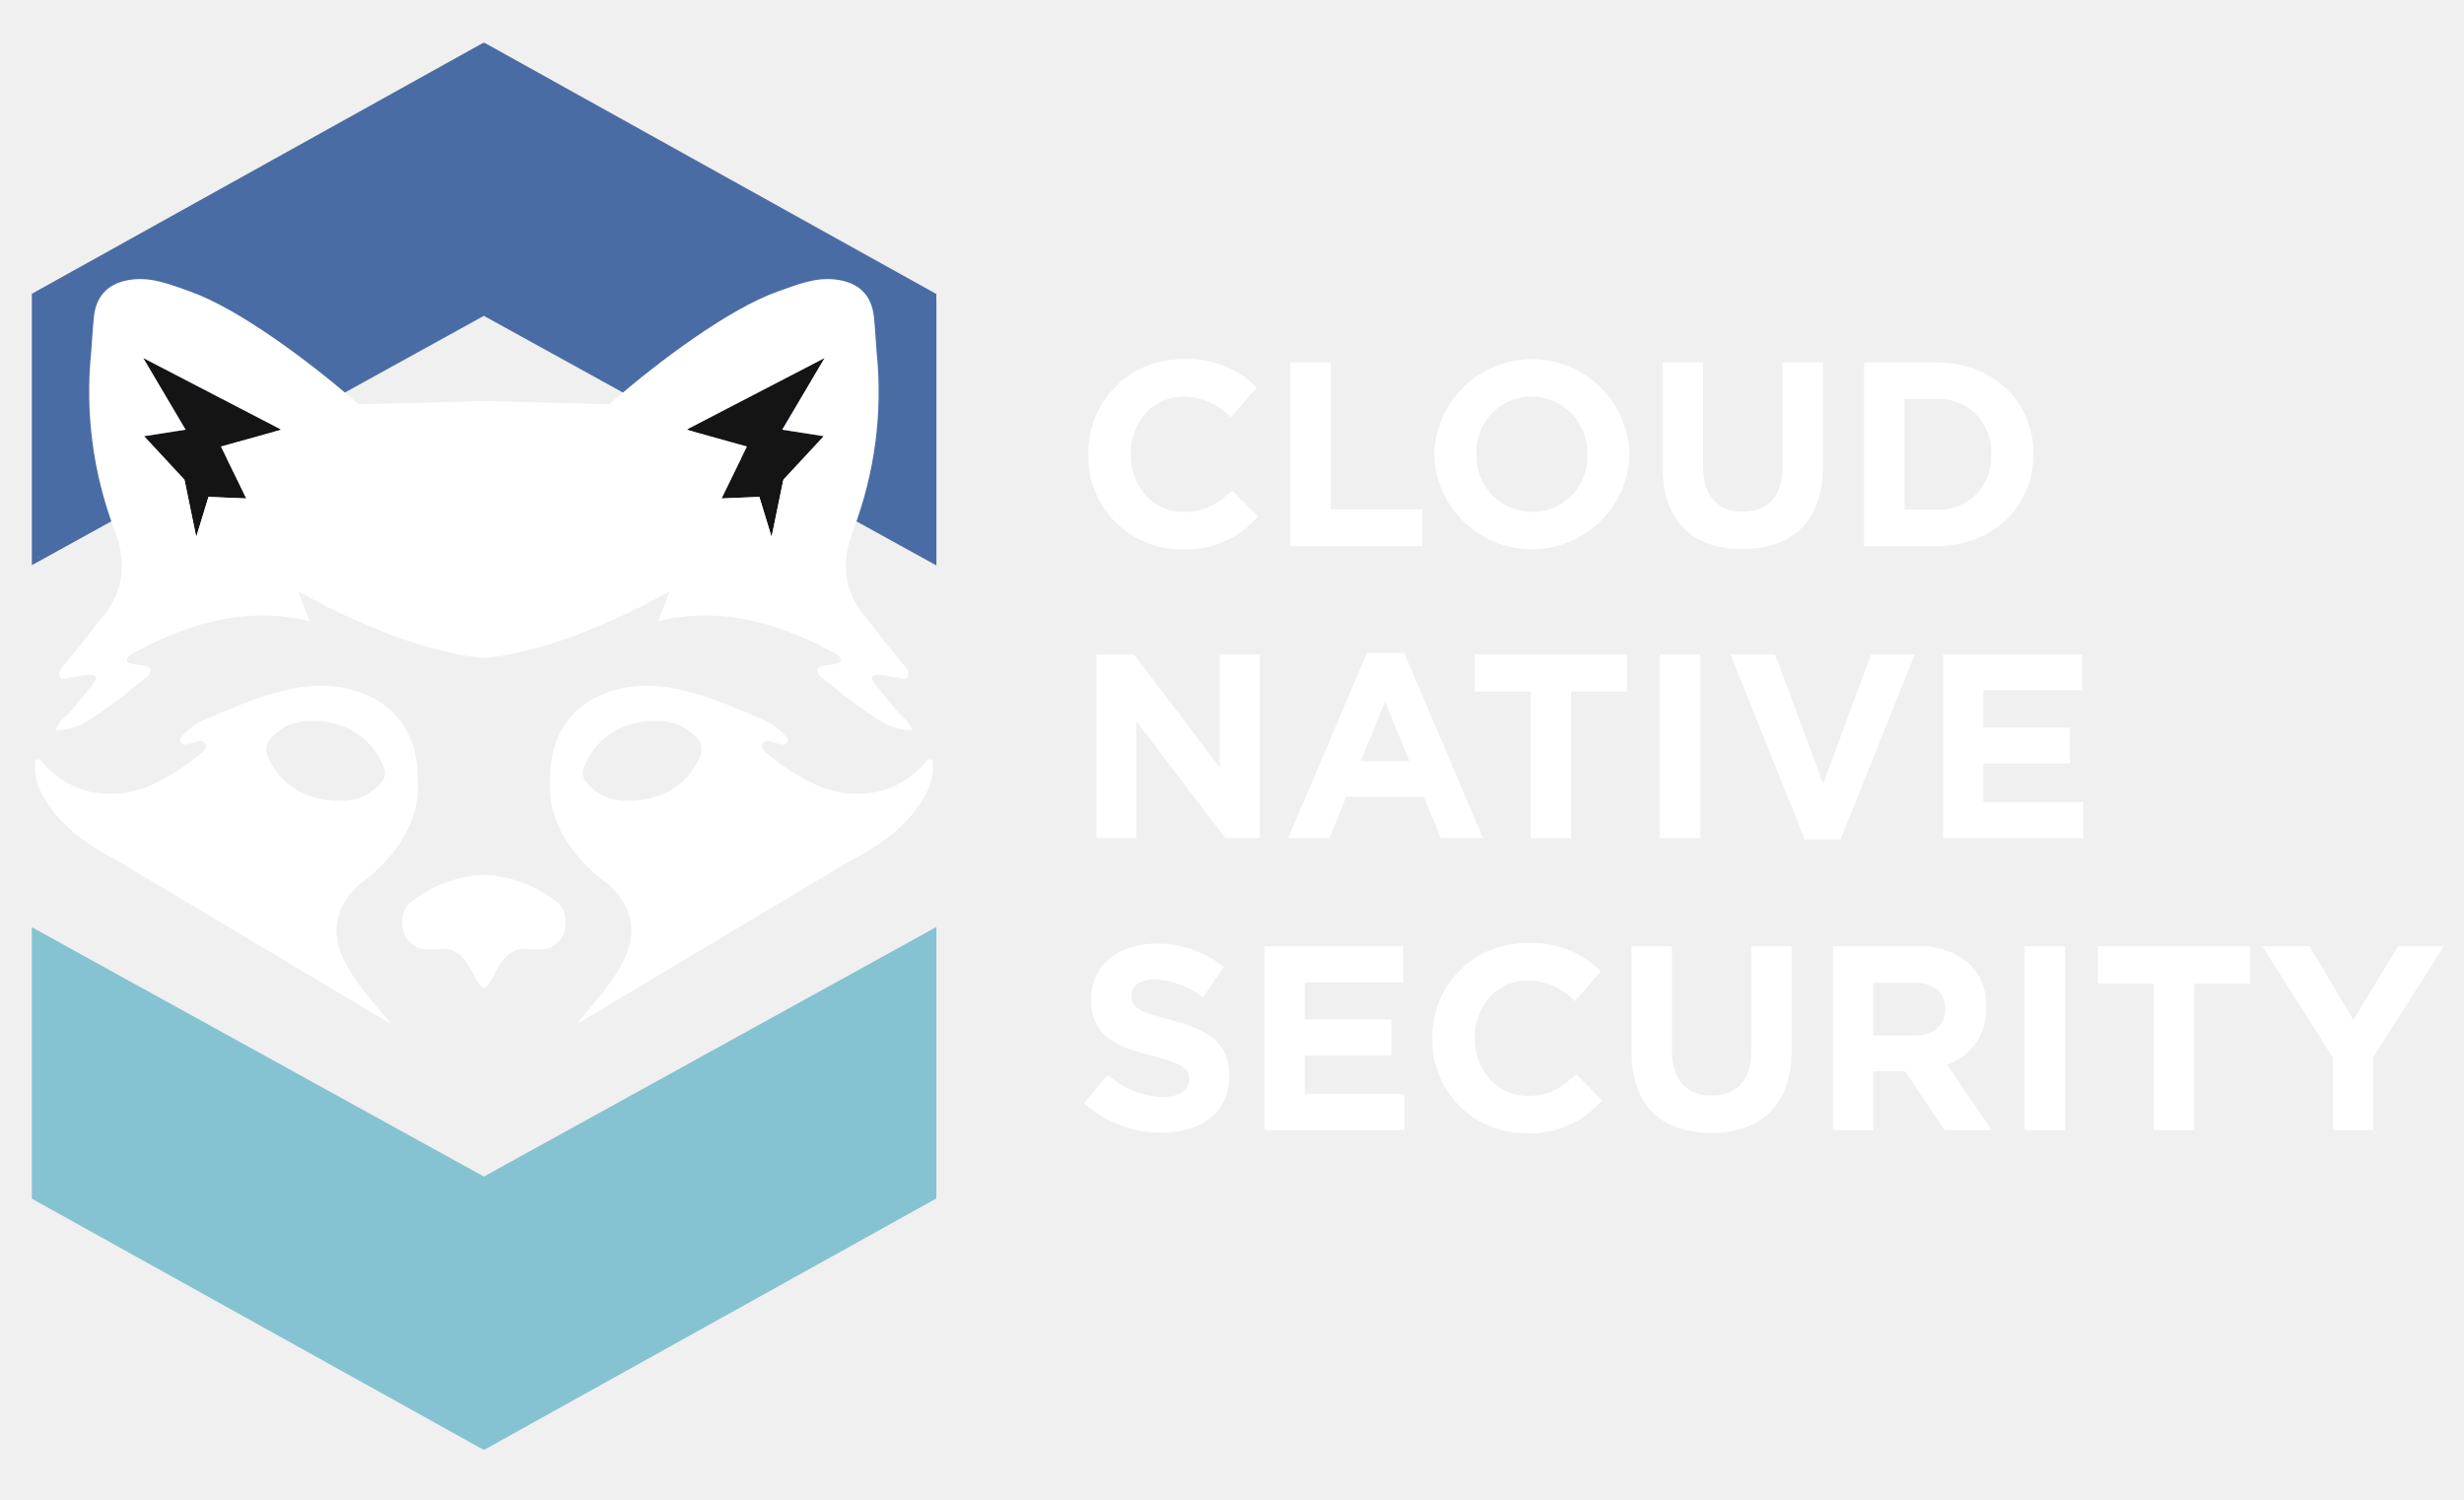
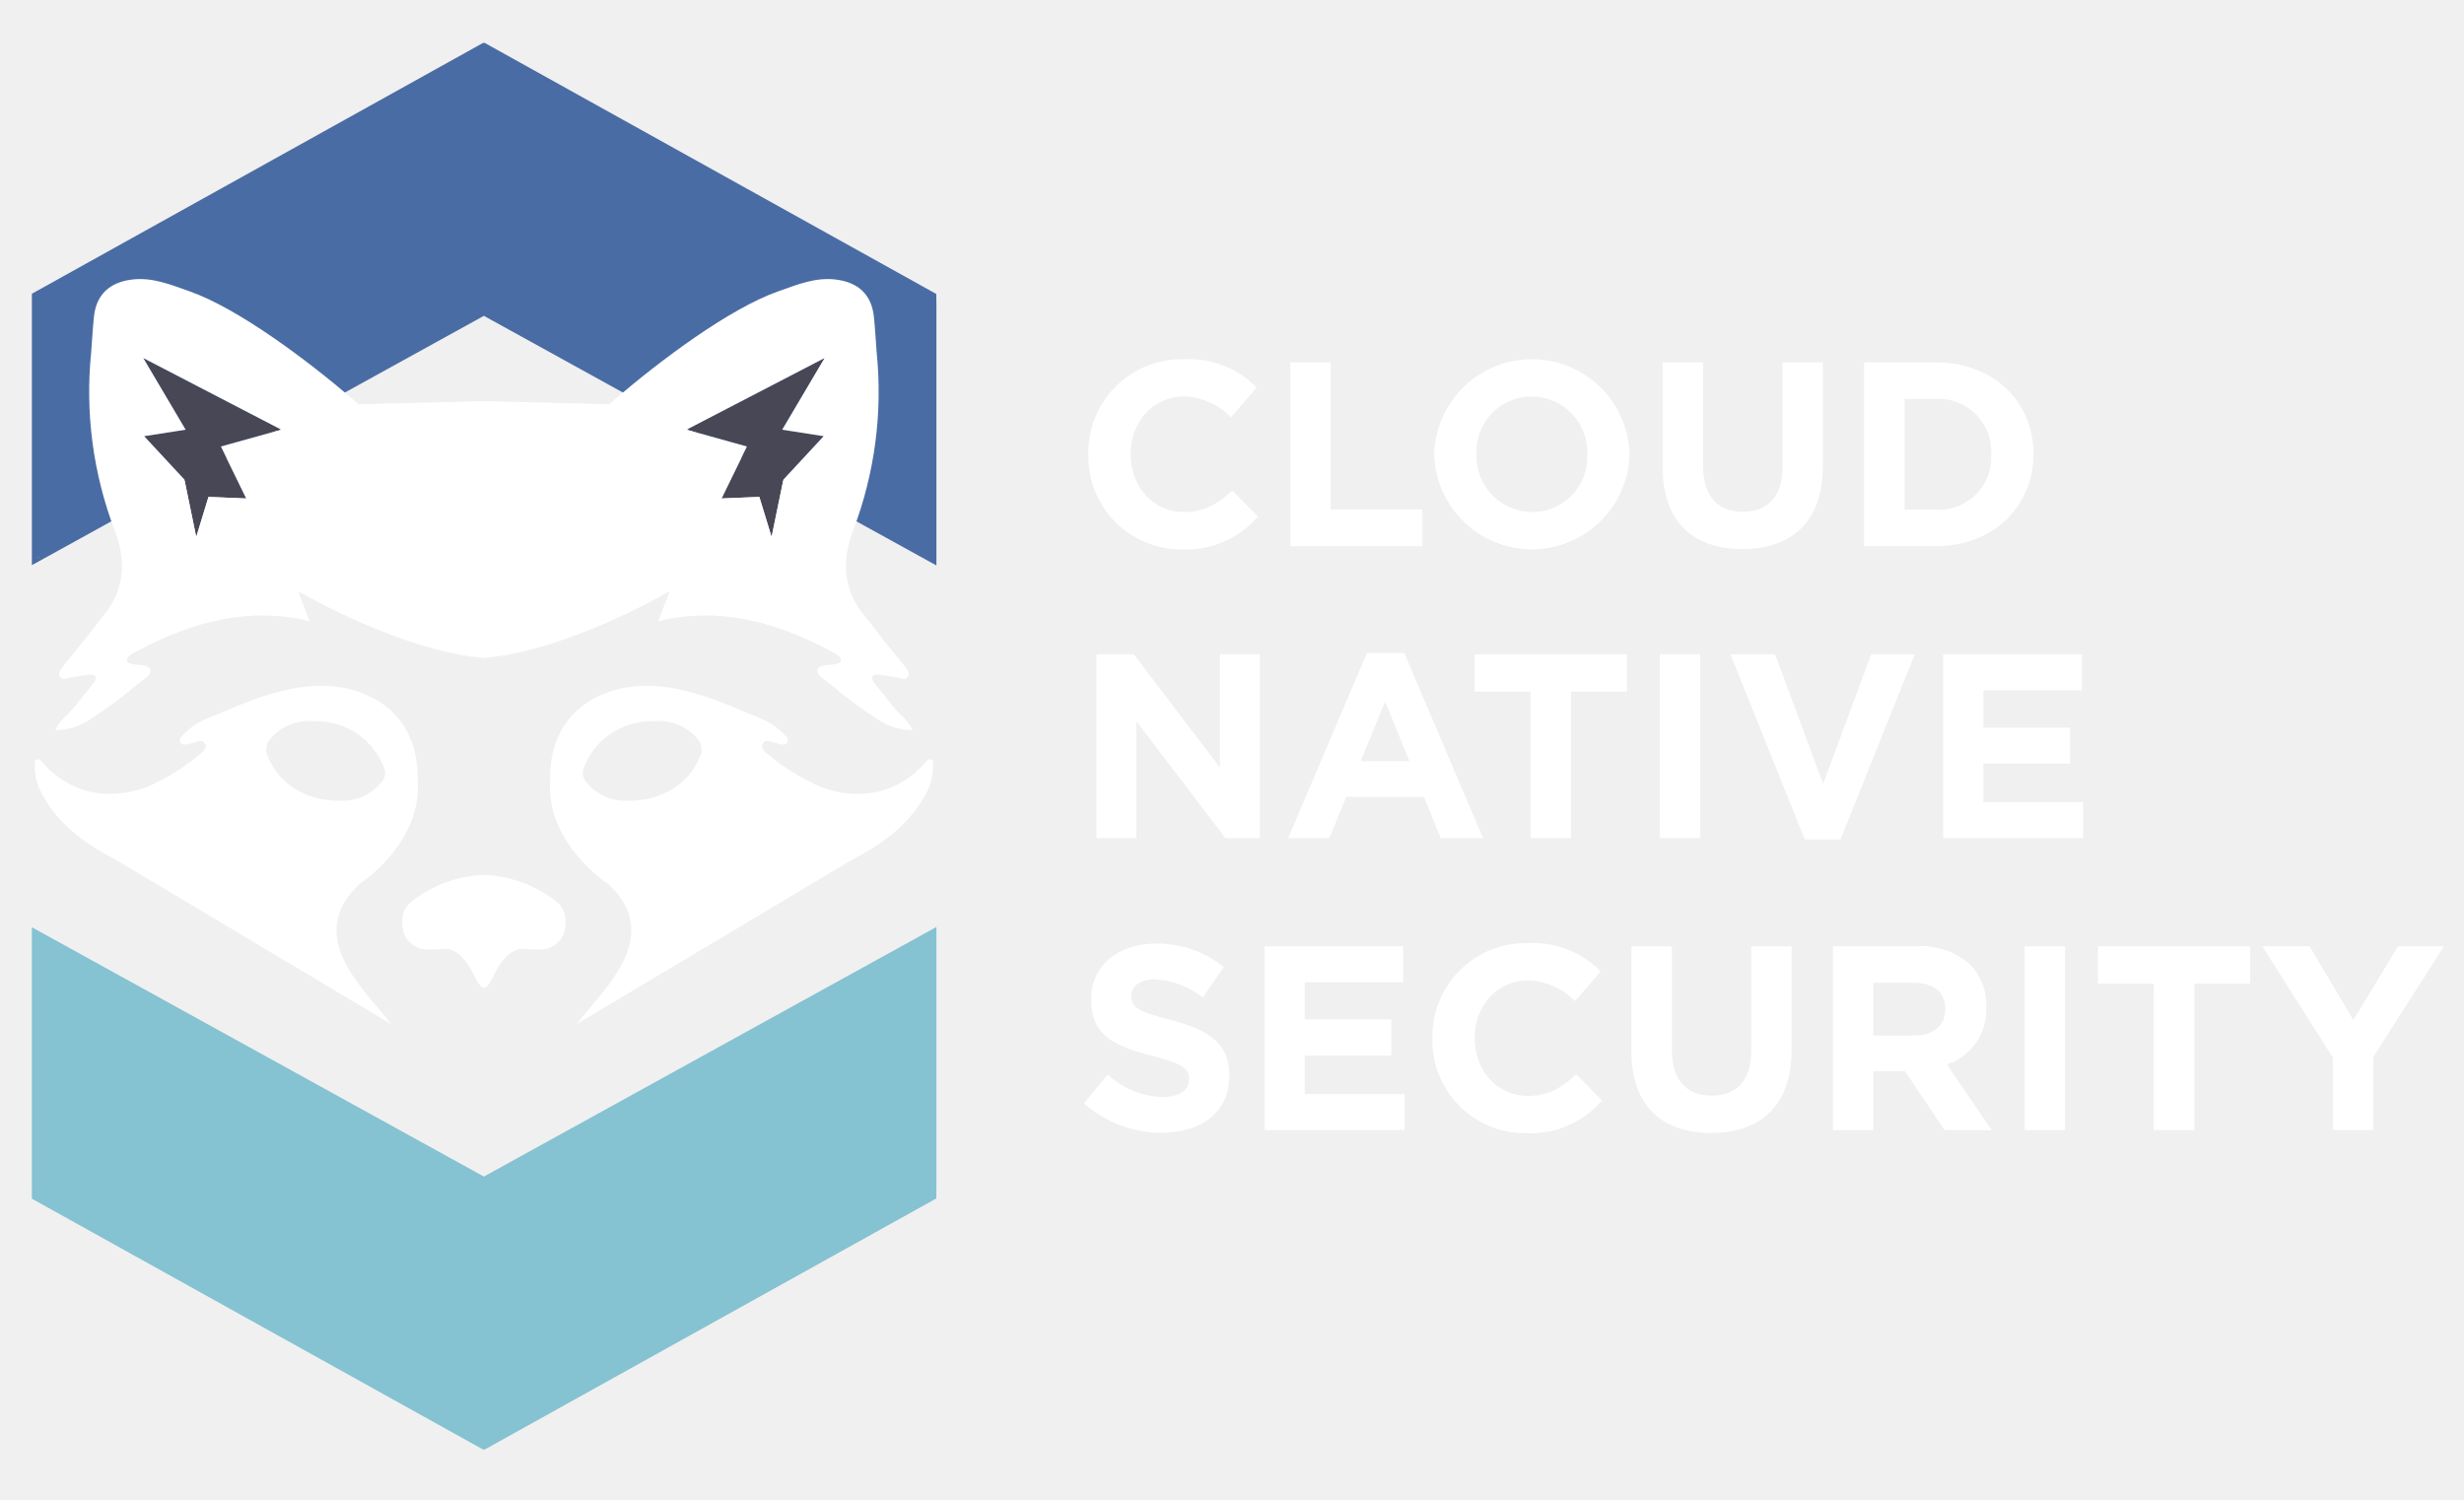
<svg xmlns="http://www.w3.org/2000/svg" xmlns:ns1="http://vectornator.io" height="100%" style="fill-rule:nonzero;clip-rule:evenodd;stroke-linecap:round;stroke-linejoin:round;" xml:space="preserve" width="100%" version="1.1" viewBox="0 0 292.5 178">
  <defs />
  <g id="Untitled" ns1:layerName="Untitled">
    <path d="M3.783+67.094L3.783+108.461L57.441+138.059L111.162+108.426L111.162+67.129L57.441+37.496L3.783+67.094Z" opacity="1" fill="none" />
-     <path d="M57.441+37.496L111.162+67.129L111.162+36.295L111.147+34.899L57.545+5.097L57.337+5.097L3.783+34.872L3.783+67.094L57.441+37.496Z" opacity="1" fill="#4a6ca4" />
-     <path d="M57.441+139.678L3.783+110.08L3.783+142.302L57.337+172.077L57.545+172.077L111.147+142.276L111.162+140.879L111.162+110.045L57.441+139.678ZM4.492+66.124L4.492+66.221L4.652+66.126L4.492+66.124Z" opacity="1" fill="#85c2d2" />
-     <path d="M85.245+59.177L89.736+58.989L91.19+63.744L89.736+58.989L85.245+59.177Z" opacity="1" fill="#444445" />
-     <path d="M17.11+51.782L21.894+56.935L23.296+63.744L24.75+58.989L29.241+59.177L26.228+53.008L33.399+51.011L17.006+42.504L22.034+51.011L17.11+51.782ZM85.65+59.177L90.141+58.989L91.595+63.744L92.996+56.935L97.78+51.782L92.856+51.011L97.884+42.504L81.492+51.011L88.663+53.008L85.65+59.177Z" opacity="1" fill="#141414" />
-     <path d="M42.722+104.919C42.722+104.919+50.058+100.172+49.592+92.728C49.548+92.016+50.093+85.202+43.24+82.379C36.213+79.483+28.287+83.906+24.464+85.342C23.403+85.787+22.454+86.459+21.682+87.311C21.452+87.547+21.195+87.812+21.427+88.169C21.61+88.452+21.936+88.397+22.211+88.36C22.492+88.322+22.761+88.203+23.041+88.147C23.485+88.06+24.018+87.709+24.332+88.258C24.621+88.761+24.184+89.141+23.838+89.453C22.246+90.808+20.491+91.959+18.615+92.878C16.14+94.185+13.281+94.57+10.548+93.965C8.418+93.415+6.508+92.225+5.076+90.555C4.888+90.368+4.728+90.038+4.388+90.165C4.051+90.29+4.148+90.635+4.14+90.898C4.114+92.026+4.383+93.142+4.921+94.135C6.882+97.897+10.194+100.24+13.875+102.144L46.44+121.582C43.519+117.698+35.858+111.189+42.722+104.919ZM31.82+89.896C31.485+89.244+31.54+88.46+31.965+87.862C33.211+86.275+35.176+85.429+37.184+85.615C38.011+85.586+38.838+85.676+39.64+85.88C42.398+86.551+44.639+88.555+45.613+91.221C45.811+91.764+45.702+92.372+45.327+92.813C44.086+94.359+42.163+95.197+40.185+95.053C38.373+95.076+36.59+94.595+35.034+93.665C33.596+92.774+32.473+91.456+31.82+89.896ZM110.503+90.165C110.162+90.038+110.002+90.368+109.815+90.555C108.382+92.225+106.472+93.415+104.342+93.965C101.61+94.57+98.751+94.185+96.276+92.878C94.399+91.959+92.644+90.808+91.053+89.453C90.707+89.141+90.269+88.761+90.558+88.258C90.873+87.709+91.406+88.06+91.849+88.147C92.129+88.203+92.398+88.322+92.679+88.36C92.955+88.397+93.281+88.452+93.464+88.169C93.695+87.812+93.439+87.547+93.209+87.311C92.437+86.459+91.487+85.787+90.427+85.342C86.604+83.906+78.678+79.483+71.65+82.379C64.797+85.202+65.343+92.016+65.298+92.728C64.832+100.172+72.168+104.919+72.168+104.919C79.033+111.189+71.372+117.698+68.45+121.582L101.015+102.144C104.697+100.24+108.008+97.897+109.97+94.135C110.508+93.142+110.777+92.026+110.75+90.898C110.742+90.635+110.84+90.29+110.503+90.165ZM83.07+89.896C82.418+91.456+81.294+92.774+79.857+93.665C78.301+94.595+76.518+95.076+74.705+95.053C72.727+95.197+70.805+94.359+69.563+92.813C69.189+92.372+69.08+91.764+69.278+91.221C70.252+88.555+72.493+86.551+75.251+85.88C76.052+85.676+76.879+85.586+77.706+85.615C79.715+85.429+81.68+86.275+82.926+87.862C83.35+88.46+83.406+89.244+83.07+89.896Z" opacity="1" fill="#ffffff" />
-     <path d="M8.888+83.844C8.173+84.782+7.106+85.455+6.552+86.685C7.988+86.683+9.392+86.263+10.593+85.475C12.628+84.167+14.572+82.722+16.411+81.15C16.977+80.664+17.985+80.194+17.834+79.532C17.677+78.846+16.562+79.024+15.854+78.857C15.54+78.783+15.133+78.815+15.082+78.384C15.035+77.996+15.364+77.815+15.653+77.653C20.874+74.717+28.472+71.667+36.761+73.755L35.385+70.175C35.385+70.175+45.691+76.253+55.206+77.828C55.959+77.953+56.708+78.052+57.445+78.115C58.183+78.052+58.932+77.953+59.685+77.828C69.199+76.253+79.505+70.175+79.505+70.175L78.129+73.755C86.419+71.667+94.017+74.717+99.237+77.653C99.526+77.815+99.855+77.996+99.809+78.384C99.757+78.815+99.35+78.783+99.036+78.857C98.329+79.024+97.213+78.846+97.056+79.532C96.905+80.194+97.913+80.664+98.479+81.15C100.319+82.722+102.263+84.167+104.298+85.475C105.499+86.263+106.903+86.683+108.339+86.685C107.785+85.455+106.718+84.782+106.003+83.844C105.29+82.909+104.498+82.031+103.788+81.094C103.268+80.407+103.542+80.027+104.375+80.104C105.134+80.174+105.884+80.343+106.638+80.471C107.045+80.54+107.527+80.815+107.792+80.311C108.011+79.894+107.732+79.498+107.464+79.165C106.636+78.137+105.784+77.127+104.961+76.095C104.167+75.1+103.425+74.066+102.614+73.085C100.018+69.946+99.915+66.41+101.304+62.891C103.85+56.176+104.796+48.96+104.067+41.816C103.954+40.42+103.889+39.019+103.744+37.625C103.472+35.004+101.918+33.52+99.227+33.188C96.789+32.887+94.633+33.799+92.423+34.571C86.539+36.627+78.208+42.94+73.206+47.227C72.9+47.489+72.602+47.746+72.322+47.992L57.445+47.621L42.569+47.992C42.288+47.746+41.991+47.489+41.684+47.227C36.682+42.94+28.351+36.627+22.467+34.571C20.258+33.799+18.102+32.887+15.664+33.188C12.972+33.52+11.419+35.004+11.147+37.625C11.002+39.019+10.937+40.42+10.824+41.816C10.095+48.96+11.041+56.176+13.586+62.891C14.976+66.41+14.872+69.945+12.277+73.085C11.466+74.066+10.723+75.1+9.93+76.095C9.107+77.127+8.255+78.137+7.427+79.165C7.159+79.498+6.879+79.894+7.099+80.311C7.364+80.814+7.846+80.539+8.253+80.471C9.007+80.343+9.756+80.174+10.516+80.104C11.349+80.027+11.623+80.406+11.102+81.094C10.392+82.031+9.601+82.909+8.888+83.844ZM97.885+42.505L92.856+51.011L97.78+51.782L92.996+56.935L91.595+63.745L90.14+58.99L85.649+59.177L88.662+53.008L81.491+51.011L97.885+42.505ZM33.399+51.011L26.228+53.008L29.241+59.177L24.75+58.989L23.295+63.745L21.894+56.935L17.11+51.782L22.034+51.011L17.006+42.505L33.399+51.011ZM65.866+106.889C63.436+105.04+60.496+103.981+57.445+103.858C54.394+103.981+51.455+105.04+49.025+106.89C48.091+107.529+47.604+108.646+47.77+109.766C47.754+110.865+48.369+111.877+49.353+112.368C49.606+112.523+49.886+112.628+50.179+112.677C50.715+112.722+51.266+112.695+52.171+112.692L52.181+112.692C52.233+112.692+52.274+112.691+52.329+112.691C53.892+112.354+55.27+113.635+56.35+115.941C56.73+116.752+57.088+117.192+57.445+117.302C57.802+117.192+58.16+116.752+58.54+115.941C59.621+113.635+60.999+112.354+62.562+112.691C62.617+112.691+62.658+112.692+62.71+112.692L62.72+112.692C63.624+112.695+64.176+112.722+64.712+112.677C65.004+112.628+65.285+112.523+65.537+112.368C66.521+111.877+67.136+110.865+67.12+109.766C67.287+108.646+66.8+107.529+65.866+106.889Z" opacity="1" fill="#ffffff" />
-     <path d="M129.194+53.991L129.194+53.929C129.14+50.903+130.325+47.987+132.473+45.856C134.622+43.725+137.548+42.565+140.573+42.644C143.79+42.483+146.922+43.709+149.177+46.01L146.121+49.533C144.656+48.012+142.652+47.128+140.541+47.071C136.863+47.071+134.213+50.126+134.213+53.866L134.213+53.929C134.213+57.67+136.801+60.787+140.541+60.787C143.035+60.787+144.563+59.789+146.277+58.231L149.332+61.317C147.107+63.921+143.808+65.357+140.386+65.213C137.398+65.262+134.518+64.094+132.408+61.978C130.297+59.862+129.138+56.979+129.194+53.991Z" opacity="1" fill="#ffffff" />
-     <path d="M153.168+43.018L157.969+43.018L157.969+60.475L168.849+60.475L168.849+64.84L153.168+64.84L153.168+43.018Z" opacity="1" fill="#ffffff" />
-     <path d="M170.253+53.991L170.253+53.929C170.424+47.659+175.547+42.66+181.819+42.644C188.091+42.627+193.241+47.598+193.446+53.866L193.446+53.929C193.275+60.199+188.152+65.197+181.88+65.213C175.608+65.23+170.458+60.26+170.253+53.991ZM188.427+53.991L188.427+53.929C188.489+52.135+187.821+50.393+186.575+49.1C185.33+47.807+183.613+47.075+181.818+47.071C180.036+47.063+178.329+47.785+177.092+49.069C175.856+50.352+175.198+52.086+175.271+53.866L175.271+53.929C175.21+55.723+175.878+57.465+177.124+58.758C178.369+60.05+180.086+60.782+181.881+60.787C183.663+60.794+185.37+60.072+186.607+58.788C187.843+57.505+188.501+55.771+188.427+53.991Z" opacity="1" fill="#ffffff" />
-     <path d="M197.376+55.487L197.376+43.018L202.177+43.018L202.177+55.363C202.177+58.917+203.954+60.755+206.884+60.755C209.814+60.755+211.592+58.979+211.592+55.519L211.592+43.018L216.393+43.018L216.393+55.332C216.393+61.941+212.683+65.182+206.822+65.182C200.961+65.182+197.376+61.909+197.376+55.487Z" opacity="1" fill="#ffffff" />
-     <path d="M221.288+43.018L229.799+43.018C236.657+43.018+241.396+47.725+241.396+53.866L241.396+53.929C241.396+60.07+236.657+64.84+229.799+64.84L221.288+64.84L221.288+43.018ZM229.799+60.507C231.562+60.611+233.287+59.96+234.542+58.717C235.797+57.474+236.464+55.755+236.377+53.991L236.377+53.929C236.467+52.158+235.803+50.432+234.549+49.179C233.295+47.925+231.569+47.261+229.799+47.351L226.089+47.351L226.089+60.507L229.799+60.507Z" opacity="1" fill="#ffffff" />
-     <path d="M130.161+77.676L134.587+77.676L144.812+91.112L144.812+77.676L149.551+77.676L149.551+99.498L145.467+99.498L134.899+85.626L134.899+99.498L130.161+99.498L130.161+77.676Z" opacity="1" fill="#ffffff" />
-     <path d="M162.271+77.52L166.698+77.52L176.05+99.498L171.031+99.498L169.036+94.603L159.809+94.603L157.813+99.498L152.919+99.498L162.271+77.52ZM167.321+90.364L164.422+83.287L161.523+90.364L167.321+90.364Z" opacity="1" fill="#ffffff" />
-     <path d="M181.694+82.103L175.054+82.103L175.054+77.676L193.135+77.676L193.135+82.103L186.495+82.103L186.495+99.498L181.694+99.498L181.694+82.103Z" opacity="1" fill="#ffffff" />
-     <path d="M197.034+77.676L201.835+77.676L201.835+99.498L197.034+99.498L197.034+77.676Z" opacity="1" fill="#ffffff" />
-     <path d="M205.42+77.676L210.72+77.676L216.425+93.045L222.129+77.676L227.304+77.676L218.481+99.654L214.242+99.654L205.42+77.676Z" opacity="1" fill="#ffffff" />
-     <path d="M230.673+77.676L247.133+77.676L247.133+81.947L235.442+81.947L235.442+86.374L245.73+86.374L245.73+90.644L235.442+90.644L235.442+95.227L247.289+95.227L247.289+99.498L230.673+99.498L230.673+77.676Z" opacity="1" fill="#ffffff" />
-     <path d="M128.664+130.977L131.501+127.579C133.281+129.221+135.596+130.163+138.017+130.229C139.98+130.229+141.165+129.45+141.165+128.172L141.165+128.109C141.165+126.893+140.417+126.27+136.77+125.335C132.374+124.213+129.537+122.997+129.537+118.664L129.537+118.601C129.537+114.642+132.717+112.023+137.175+112.023C140.117+111.976+142.984+112.957+145.28+114.798L142.786+118.414C141.155+117.14+139.177+116.391+137.112+116.263C135.273+116.263+134.307+117.105+134.307+118.165L134.307+118.227C134.307+119.661+135.242+120.129+139.014+121.095C143.44+122.249+145.935+123.839+145.935+127.641L145.935+127.704C145.935+132.037+142.63+134.468+137.923+134.468C134.513+134.481+131.217+133.238+128.664+130.977Z" opacity="1" fill="#ffffff" />
-     <path d="M150.113+112.336L166.573+112.336L166.573+116.606L154.883+116.606L154.883+121.033L165.171+121.033L165.171+125.303L154.883+125.303L154.883+129.886L166.729+129.886L166.729+134.157L150.113+134.157L150.113+112.336Z" opacity="1" fill="#ffffff" />
-     <path d="M170.035+123.308L170.035+123.246C169.981+120.22+171.166+117.304+173.314+115.174C175.463+113.043+178.388+111.883+181.413+111.962C184.631+111.801+187.763+113.026+190.018+115.328L186.962+118.85C185.497+117.33+183.493+116.445+181.382+116.388C177.704+116.388+175.054+119.443+175.054+123.183L175.054+123.246C175.054+126.987+177.642+130.104+181.382+130.104C183.876+130.104+185.403+129.107+187.118+127.548L190.173+130.634C187.947+133.238+184.649+134.675+181.227+134.531C178.238+134.579+175.359+133.411+173.249+131.295C171.138+129.179+169.978+126.296+170.035+123.308Z" opacity="1" fill="#ffffff" />
-     <path d="M193.666+124.804L193.666+112.336L198.467+112.336L198.467+124.68C198.467+128.234+200.244+130.073+203.174+130.073C206.104+130.073+207.882+128.297+207.882+124.836L207.882+112.336L212.683+112.336L212.683+124.649C212.683+131.257+208.973+134.5+203.112+134.5C197.251+134.5+193.666+131.226+193.666+124.804Z" opacity="1" fill="#ffffff" />
-     <path d="M217.578+112.336L227.554+112.336C229.885+112.19+232.177+112.987+233.914+114.548C235.185+115.891+235.859+117.69+235.784+119.537L235.784+119.598C235.928+122.649+234.014+125.42+231.108+126.364L236.438+134.157L230.827+134.157L226.151+127.173L222.379+127.173L222.379+134.157L217.578+134.157L217.578+112.336ZM227.242+122.934C229.58+122.934+230.921+121.687+230.921+119.848L230.921+119.786C230.921+117.728+229.487+116.669+227.148+116.669L222.379+116.669L222.379+122.934L227.242+122.934Z" opacity="1" fill="#ffffff" />
-     <path d="M240.338+112.336L245.139+112.336L245.139+134.157L240.338+134.157L240.338+112.336Z" opacity="1" fill="#ffffff" />
-     <path d="M255.676+116.762L249.035+116.762L249.035+112.336L267.116+112.336L267.116+116.762L260.477+116.762L260.477+134.157L255.676+134.157L255.676+116.762Z" opacity="1" fill="#ffffff" />
-     <path d="M276.938+125.553L268.552+112.336L274.163+112.336L279.369+121.095L284.669+112.336L290.124+112.336L281.738+125.46L281.738+134.157L276.938+134.157L276.938+125.553Z" opacity="1" fill="#ffffff" />
+     <path d="M57.441+37.496L111.162+67.129L111.162+36.295L111.147+34.899L57.545+5.097L57.337+5.097L3.783+34.872L3.783+67.094L57.441+37.496Z" fill-rule="evenodd" fill="#4a6ca4" opacity="1" />
+     <path d="M57.441+139.678L3.783+110.08L3.783+142.302L57.337+172.077L57.545+172.077L111.147+142.276L111.162+140.879L111.162+110.045L57.441+139.678ZM4.492+66.124L4.492+66.221L4.652+66.126L4.492+66.124Z" fill-rule="evenodd" fill="#85c2d2" opacity="1" />
+     <path d="M85.245+59.177L89.736+58.989L91.19+63.744L89.736+58.989L85.245+59.177Z" fill-rule="evenodd" fill="#444445" opacity="1" />
+     <path d="M17.11+51.782L21.894+56.935L23.296+63.744L24.75+58.989L29.241+59.177L26.228+53.008L33.399+51.011L17.006+42.504L22.034+51.011L17.11+51.782ZM85.65+59.177L90.141+58.989L91.595+63.744L92.996+56.935L97.78+51.782L92.856+51.011L97.884+42.504L81.492+51.011L88.663+53.008L85.65+59.177Z" fill-rule="evenodd" fill="#474756" opacity="1" />
+     <path d="M42.722+104.919C42.722+104.919+50.058+100.172+49.592+92.728C49.548+92.016+50.093+85.202+43.24+82.379C36.213+79.483+28.287+83.906+24.464+85.342C23.403+85.787+22.454+86.459+21.682+87.311C21.452+87.547+21.195+87.812+21.427+88.169C21.61+88.452+21.936+88.397+22.211+88.36C22.492+88.322+22.761+88.203+23.041+88.147C23.485+88.06+24.018+87.709+24.332+88.258C24.621+88.761+24.184+89.141+23.838+89.453C22.246+90.808+20.491+91.959+18.615+92.878C16.14+94.185+13.281+94.57+10.548+93.965C8.418+93.415+6.508+92.225+5.076+90.555C4.888+90.368+4.728+90.038+4.388+90.165C4.051+90.29+4.148+90.635+4.14+90.898C4.114+92.026+4.383+93.142+4.921+94.135C6.882+97.897+10.194+100.24+13.875+102.144L46.44+121.582C43.519+117.698+35.858+111.189+42.722+104.919ZM31.82+89.896C31.485+89.244+31.54+88.46+31.965+87.862C33.211+86.275+35.176+85.429+37.184+85.615C38.011+85.586+38.838+85.676+39.64+85.88C42.398+86.551+44.639+88.555+45.613+91.221C45.811+91.764+45.702+92.372+45.327+92.813C44.086+94.359+42.163+95.197+40.185+95.053C38.373+95.076+36.59+94.595+35.034+93.665C33.596+92.774+32.473+91.456+31.82+89.896ZM110.503+90.165C110.162+90.038+110.002+90.368+109.815+90.555C108.382+92.225+106.472+93.415+104.342+93.965C101.61+94.57+98.751+94.185+96.276+92.878C94.399+91.959+92.644+90.808+91.053+89.453C90.707+89.141+90.269+88.761+90.558+88.258C90.873+87.709+91.406+88.06+91.849+88.147C92.129+88.203+92.398+88.322+92.679+88.36C92.955+88.397+93.281+88.452+93.464+88.169C93.695+87.812+93.439+87.547+93.209+87.311C92.437+86.459+91.487+85.787+90.427+85.342C86.604+83.906+78.678+79.483+71.65+82.379C64.797+85.202+65.343+92.016+65.298+92.728C64.832+100.172+72.168+104.919+72.168+104.919C79.033+111.189+71.372+117.698+68.45+121.582L101.015+102.144C104.697+100.24+108.008+97.897+109.97+94.135C110.508+93.142+110.777+92.026+110.75+90.898C110.742+90.635+110.84+90.29+110.503+90.165ZM83.07+89.896C82.418+91.456+81.294+92.774+79.857+93.665C78.301+94.595+76.518+95.076+74.705+95.053C72.727+95.197+70.805+94.359+69.563+92.813C69.189+92.372+69.08+91.764+69.278+91.221C70.252+88.555+72.493+86.551+75.251+85.88C76.052+85.676+76.879+85.586+77.706+85.615C79.715+85.429+81.68+86.275+82.926+87.862C83.35+88.46+83.406+89.244+83.07+89.896Z" fill-rule="evenodd" fill="#ffffff" opacity="1" />
+     <path d="M8.888+83.844C8.173+84.782+7.106+85.455+6.552+86.685C7.988+86.683+9.392+86.263+10.593+85.475C12.628+84.167+14.572+82.722+16.411+81.15C16.977+80.664+17.985+80.194+17.834+79.532C17.677+78.846+16.562+79.024+15.854+78.857C15.54+78.783+15.133+78.815+15.082+78.384C15.035+77.996+15.364+77.815+15.653+77.653C20.874+74.717+28.472+71.667+36.761+73.755L35.385+70.175C35.385+70.175+45.691+76.253+55.206+77.828C55.959+77.953+56.708+78.052+57.445+78.115C58.183+78.052+58.932+77.953+59.685+77.828C69.199+76.253+79.505+70.175+79.505+70.175L78.129+73.755C86.419+71.667+94.017+74.717+99.237+77.653C99.526+77.815+99.855+77.996+99.809+78.384C99.757+78.815+99.35+78.783+99.036+78.857C98.329+79.024+97.213+78.846+97.056+79.532C96.905+80.194+97.913+80.664+98.479+81.15C100.319+82.722+102.263+84.167+104.298+85.475C105.499+86.263+106.903+86.683+108.339+86.685C107.785+85.455+106.718+84.782+106.003+83.844C105.29+82.909+104.498+82.031+103.788+81.094C103.268+80.407+103.542+80.027+104.375+80.104C105.134+80.174+105.884+80.343+106.638+80.471C107.045+80.54+107.527+80.815+107.792+80.311C108.011+79.894+107.732+79.498+107.464+79.165C106.636+78.137+105.784+77.127+104.961+76.095C104.167+75.1+103.425+74.066+102.614+73.085C100.018+69.946+99.915+66.41+101.304+62.891C103.85+56.176+104.796+48.96+104.067+41.816C103.954+40.42+103.889+39.019+103.744+37.625C103.472+35.004+101.918+33.52+99.227+33.188C96.789+32.887+94.633+33.799+92.423+34.571C86.539+36.627+78.208+42.94+73.206+47.227C72.9+47.489+72.602+47.746+72.322+47.992L57.445+47.621L42.569+47.992C42.288+47.746+41.991+47.489+41.684+47.227C36.682+42.94+28.351+36.627+22.467+34.571C20.258+33.799+18.102+32.887+15.664+33.188C12.972+33.52+11.419+35.004+11.147+37.625C11.002+39.019+10.937+40.42+10.824+41.816C10.095+48.96+11.041+56.176+13.586+62.891C14.976+66.41+14.872+69.945+12.277+73.085C11.466+74.066+10.723+75.1+9.93+76.095C9.107+77.127+8.255+78.137+7.427+79.165C7.159+79.498+6.879+79.894+7.099+80.311C7.364+80.814+7.846+80.539+8.253+80.471C9.007+80.343+9.756+80.174+10.516+80.104C11.349+80.027+11.623+80.406+11.102+81.094C10.392+82.031+9.601+82.909+8.888+83.844ZM97.885+42.505L92.856+51.011L97.78+51.782L92.996+56.935L91.595+63.745L90.14+58.99L85.649+59.177L88.662+53.008L81.491+51.011L97.885+42.505ZM33.399+51.011L26.228+53.008L29.241+59.177L24.75+58.989L23.295+63.745L21.894+56.935L17.11+51.782L22.034+51.011L17.006+42.505L33.399+51.011ZM65.866+106.889C63.436+105.04+60.496+103.981+57.445+103.858C54.394+103.981+51.455+105.04+49.025+106.89C48.091+107.529+47.604+108.646+47.77+109.766C47.754+110.865+48.369+111.877+49.353+112.368C49.606+112.523+49.886+112.628+50.179+112.677C50.715+112.722+51.266+112.695+52.171+112.692L52.181+112.692C52.233+112.692+52.274+112.691+52.329+112.691C53.892+112.354+55.27+113.635+56.35+115.941C56.73+116.752+57.088+117.192+57.445+117.302C57.802+117.192+58.16+116.752+58.54+115.941C59.621+113.635+60.999+112.354+62.562+112.691C62.617+112.691+62.658+112.692+62.71+112.692L62.72+112.692C63.624+112.695+64.176+112.722+64.712+112.677C65.004+112.628+65.285+112.523+65.537+112.368C66.521+111.877+67.136+110.865+67.12+109.766C67.287+108.646+66.8+107.529+65.866+106.889Z" fill-rule="evenodd" fill="#ffffff" opacity="1" />
+     <path d="M129.194+53.991L129.194+53.929C129.14+50.903+130.325+47.987+132.473+45.856C134.622+43.725+137.548+42.565+140.573+42.644C143.79+42.483+146.922+43.709+149.177+46.01L146.121+49.533C144.656+48.012+142.652+47.128+140.541+47.071C136.863+47.071+134.213+50.126+134.213+53.866L134.213+53.929C134.213+57.67+136.801+60.787+140.541+60.787C143.035+60.787+144.563+59.789+146.277+58.231L149.332+61.317C147.107+63.921+143.808+65.357+140.386+65.213C137.398+65.262+134.518+64.094+132.408+61.978C130.297+59.862+129.138+56.979+129.194+53.991Z" fill-rule="evenodd" fill="#ffffff" opacity="1" />
+     <path d="M153.168+43.018L157.969+43.018L157.969+60.475L168.849+60.475L168.849+64.84L153.168+64.84L153.168+43.018Z" fill-rule="evenodd" fill="#ffffff" opacity="1" />
+     <path d="M170.253+53.991L170.253+53.929C170.424+47.659+175.547+42.66+181.819+42.644C188.091+42.627+193.241+47.598+193.446+53.866L193.446+53.929C193.275+60.199+188.152+65.197+181.88+65.213C175.608+65.23+170.458+60.26+170.253+53.991ZM188.427+53.991L188.427+53.929C188.489+52.135+187.821+50.393+186.575+49.1C185.33+47.807+183.613+47.075+181.818+47.071C180.036+47.063+178.329+47.785+177.092+49.069C175.856+50.352+175.198+52.086+175.271+53.866L175.271+53.929C175.21+55.723+175.878+57.465+177.124+58.758C178.369+60.05+180.086+60.782+181.881+60.787C183.663+60.794+185.37+60.072+186.607+58.788C187.843+57.505+188.501+55.771+188.427+53.991Z" fill-rule="evenodd" fill="#ffffff" opacity="1" />
+     <path d="M197.376+55.487L197.376+43.018L202.177+43.018L202.177+55.363C202.177+58.917+203.954+60.755+206.884+60.755C209.814+60.755+211.592+58.979+211.592+55.519L211.592+43.018L216.393+43.018L216.393+55.332C216.393+61.941+212.683+65.182+206.822+65.182C200.961+65.182+197.376+61.909+197.376+55.487Z" fill-rule="evenodd" fill="#ffffff" opacity="1" />
+     <path d="M221.288+43.018L229.799+43.018C236.657+43.018+241.396+47.725+241.396+53.866L241.396+53.929C241.396+60.07+236.657+64.84+229.799+64.84L221.288+64.84L221.288+43.018ZM229.799+60.507C231.562+60.611+233.287+59.96+234.542+58.717C235.797+57.474+236.464+55.755+236.377+53.991L236.377+53.929C236.467+52.158+235.803+50.432+234.549+49.179C233.295+47.925+231.569+47.261+229.799+47.351L226.089+47.351L226.089+60.507L229.799+60.507Z" fill-rule="evenodd" fill="#ffffff" opacity="1" />
+     <path d="M130.161+77.676L134.587+77.676L144.812+91.112L144.812+77.676L149.551+77.676L149.551+99.498L145.467+99.498L134.899+85.626L134.899+99.498L130.161+99.498L130.161+77.676Z" fill-rule="evenodd" fill="#ffffff" opacity="1" />
+     <path d="M162.271+77.52L166.698+77.52L176.05+99.498L171.031+99.498L169.036+94.603L159.809+94.603L157.813+99.498L152.919+99.498L162.271+77.52ZM167.321+90.364L164.422+83.287L161.523+90.364L167.321+90.364Z" fill-rule="evenodd" fill="#ffffff" opacity="1" />
+     <path d="M181.694+82.103L175.054+82.103L175.054+77.676L193.135+77.676L193.135+82.103L186.495+82.103L186.495+99.498L181.694+99.498L181.694+82.103Z" fill-rule="evenodd" fill="#ffffff" opacity="1" />
+     <path d="M197.034+77.676L201.835+77.676L201.835+99.498L197.034+99.498L197.034+77.676Z" fill-rule="evenodd" fill="#ffffff" opacity="1" />
+     <path d="M205.42+77.676L210.72+77.676L216.425+93.045L222.129+77.676L227.304+77.676L218.481+99.654L214.242+99.654L205.42+77.676Z" fill-rule="evenodd" fill="#ffffff" opacity="1" />
+     <path d="M230.673+77.676L247.133+77.676L247.133+81.947L235.442+81.947L235.442+86.374L245.73+86.374L245.73+90.644L235.442+90.644L235.442+95.227L247.289+95.227L247.289+99.498L230.673+99.498L230.673+77.676Z" fill-rule="evenodd" fill="#ffffff" opacity="1" />
+     <path d="M128.664+130.977L131.501+127.579C133.281+129.221+135.596+130.163+138.017+130.229C139.98+130.229+141.165+129.45+141.165+128.172L141.165+128.109C141.165+126.893+140.417+126.27+136.77+125.335C132.374+124.213+129.537+122.997+129.537+118.664L129.537+118.601C129.537+114.642+132.717+112.023+137.175+112.023C140.117+111.976+142.984+112.957+145.28+114.798L142.786+118.414C141.155+117.14+139.177+116.391+137.112+116.263C135.273+116.263+134.307+117.105+134.307+118.165L134.307+118.227C134.307+119.661+135.242+120.129+139.014+121.095C143.44+122.249+145.935+123.839+145.935+127.641L145.935+127.704C145.935+132.037+142.63+134.468+137.923+134.468C134.513+134.481+131.217+133.238+128.664+130.977Z" fill-rule="evenodd" fill="#ffffff" opacity="1" />
+     <path d="M150.113+112.336L166.573+112.336L166.573+116.606L154.883+116.606L154.883+121.033L165.171+121.033L165.171+125.303L154.883+125.303L154.883+129.886L166.729+129.886L166.729+134.157L150.113+134.157L150.113+112.336Z" fill-rule="evenodd" fill="#ffffff" opacity="1" />
+     <path d="M170.035+123.308L170.035+123.246C169.981+120.22+171.166+117.304+173.314+115.174C175.463+113.043+178.388+111.883+181.413+111.962C184.631+111.801+187.763+113.026+190.018+115.328L186.962+118.85C185.497+117.33+183.493+116.445+181.382+116.388C177.704+116.388+175.054+119.443+175.054+123.183L175.054+123.246C175.054+126.987+177.642+130.104+181.382+130.104C183.876+130.104+185.403+129.107+187.118+127.548L190.173+130.634C187.947+133.238+184.649+134.675+181.227+134.531C178.238+134.579+175.359+133.411+173.249+131.295C171.138+129.179+169.978+126.296+170.035+123.308Z" fill-rule="evenodd" fill="#ffffff" opacity="1" />
+     <path d="M193.666+124.804L193.666+112.336L198.467+112.336L198.467+124.68C198.467+128.234+200.244+130.073+203.174+130.073C206.104+130.073+207.882+128.297+207.882+124.836L207.882+112.336L212.683+112.336L212.683+124.649C212.683+131.257+208.973+134.5+203.112+134.5C197.251+134.5+193.666+131.226+193.666+124.804Z" fill-rule="evenodd" fill="#ffffff" opacity="1" />
+     <path d="M217.578+112.336L227.554+112.336C229.885+112.19+232.177+112.987+233.914+114.548C235.185+115.891+235.859+117.69+235.784+119.537L235.784+119.598C235.928+122.649+234.014+125.42+231.108+126.364L236.438+134.157L230.827+134.157L226.151+127.173L222.379+127.173L222.379+134.157L217.578+134.157L217.578+112.336ZM227.242+122.934C229.58+122.934+230.921+121.687+230.921+119.848L230.921+119.786C230.921+117.728+229.487+116.669+227.148+116.669L222.379+116.669L222.379+122.934L227.242+122.934Z" fill-rule="evenodd" fill="#ffffff" opacity="1" />
+     <path d="M240.338+112.336L245.139+112.336L245.139+134.157L240.338+134.157L240.338+112.336Z" fill-rule="evenodd" fill="#ffffff" opacity="1" />
+     <path d="M255.676+116.762L249.035+116.762L249.035+112.336L267.116+112.336L267.116+116.762L260.477+116.762L260.477+134.157L255.676+134.157L255.676+116.762Z" fill-rule="evenodd" fill="#ffffff" opacity="1" />
+     <path d="M276.938+125.553L268.552+112.336L274.163+112.336L279.369+121.095L284.669+112.336L290.124+112.336L281.738+125.46L281.738+134.157L276.938+134.157L276.938+125.553Z" fill-rule="evenodd" fill="#ffffff" opacity="1" />
  </g>
</svg>
